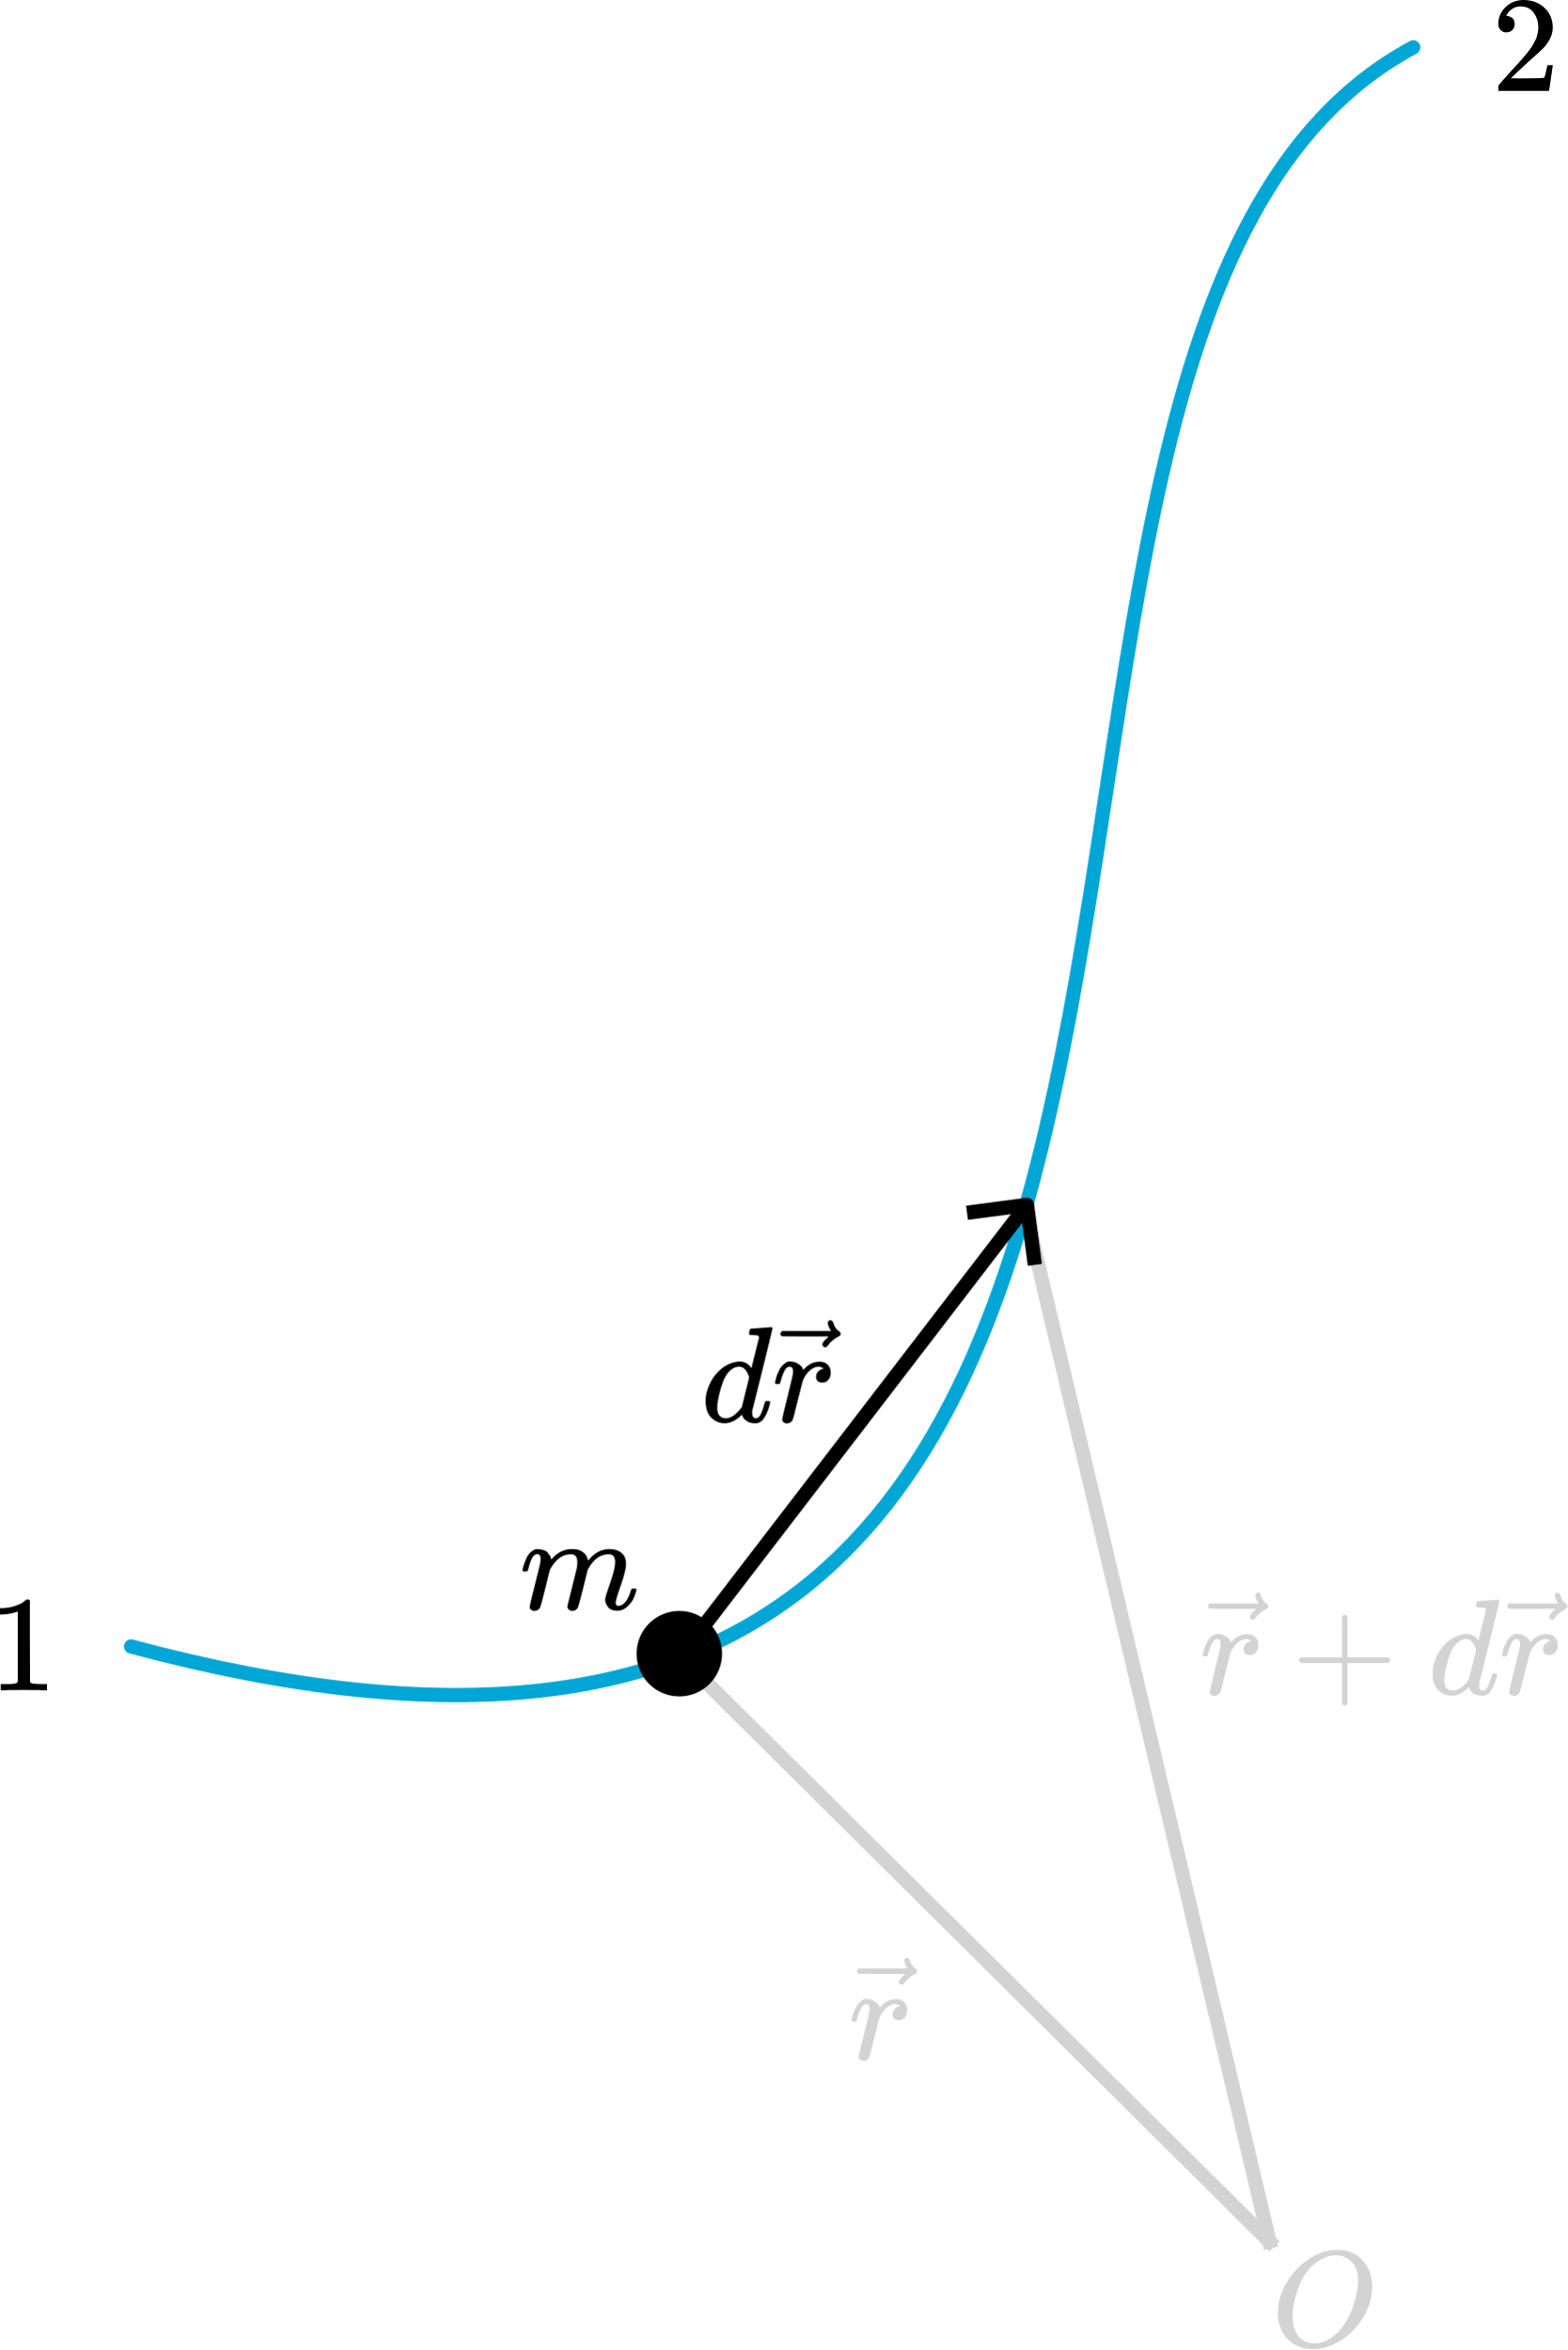
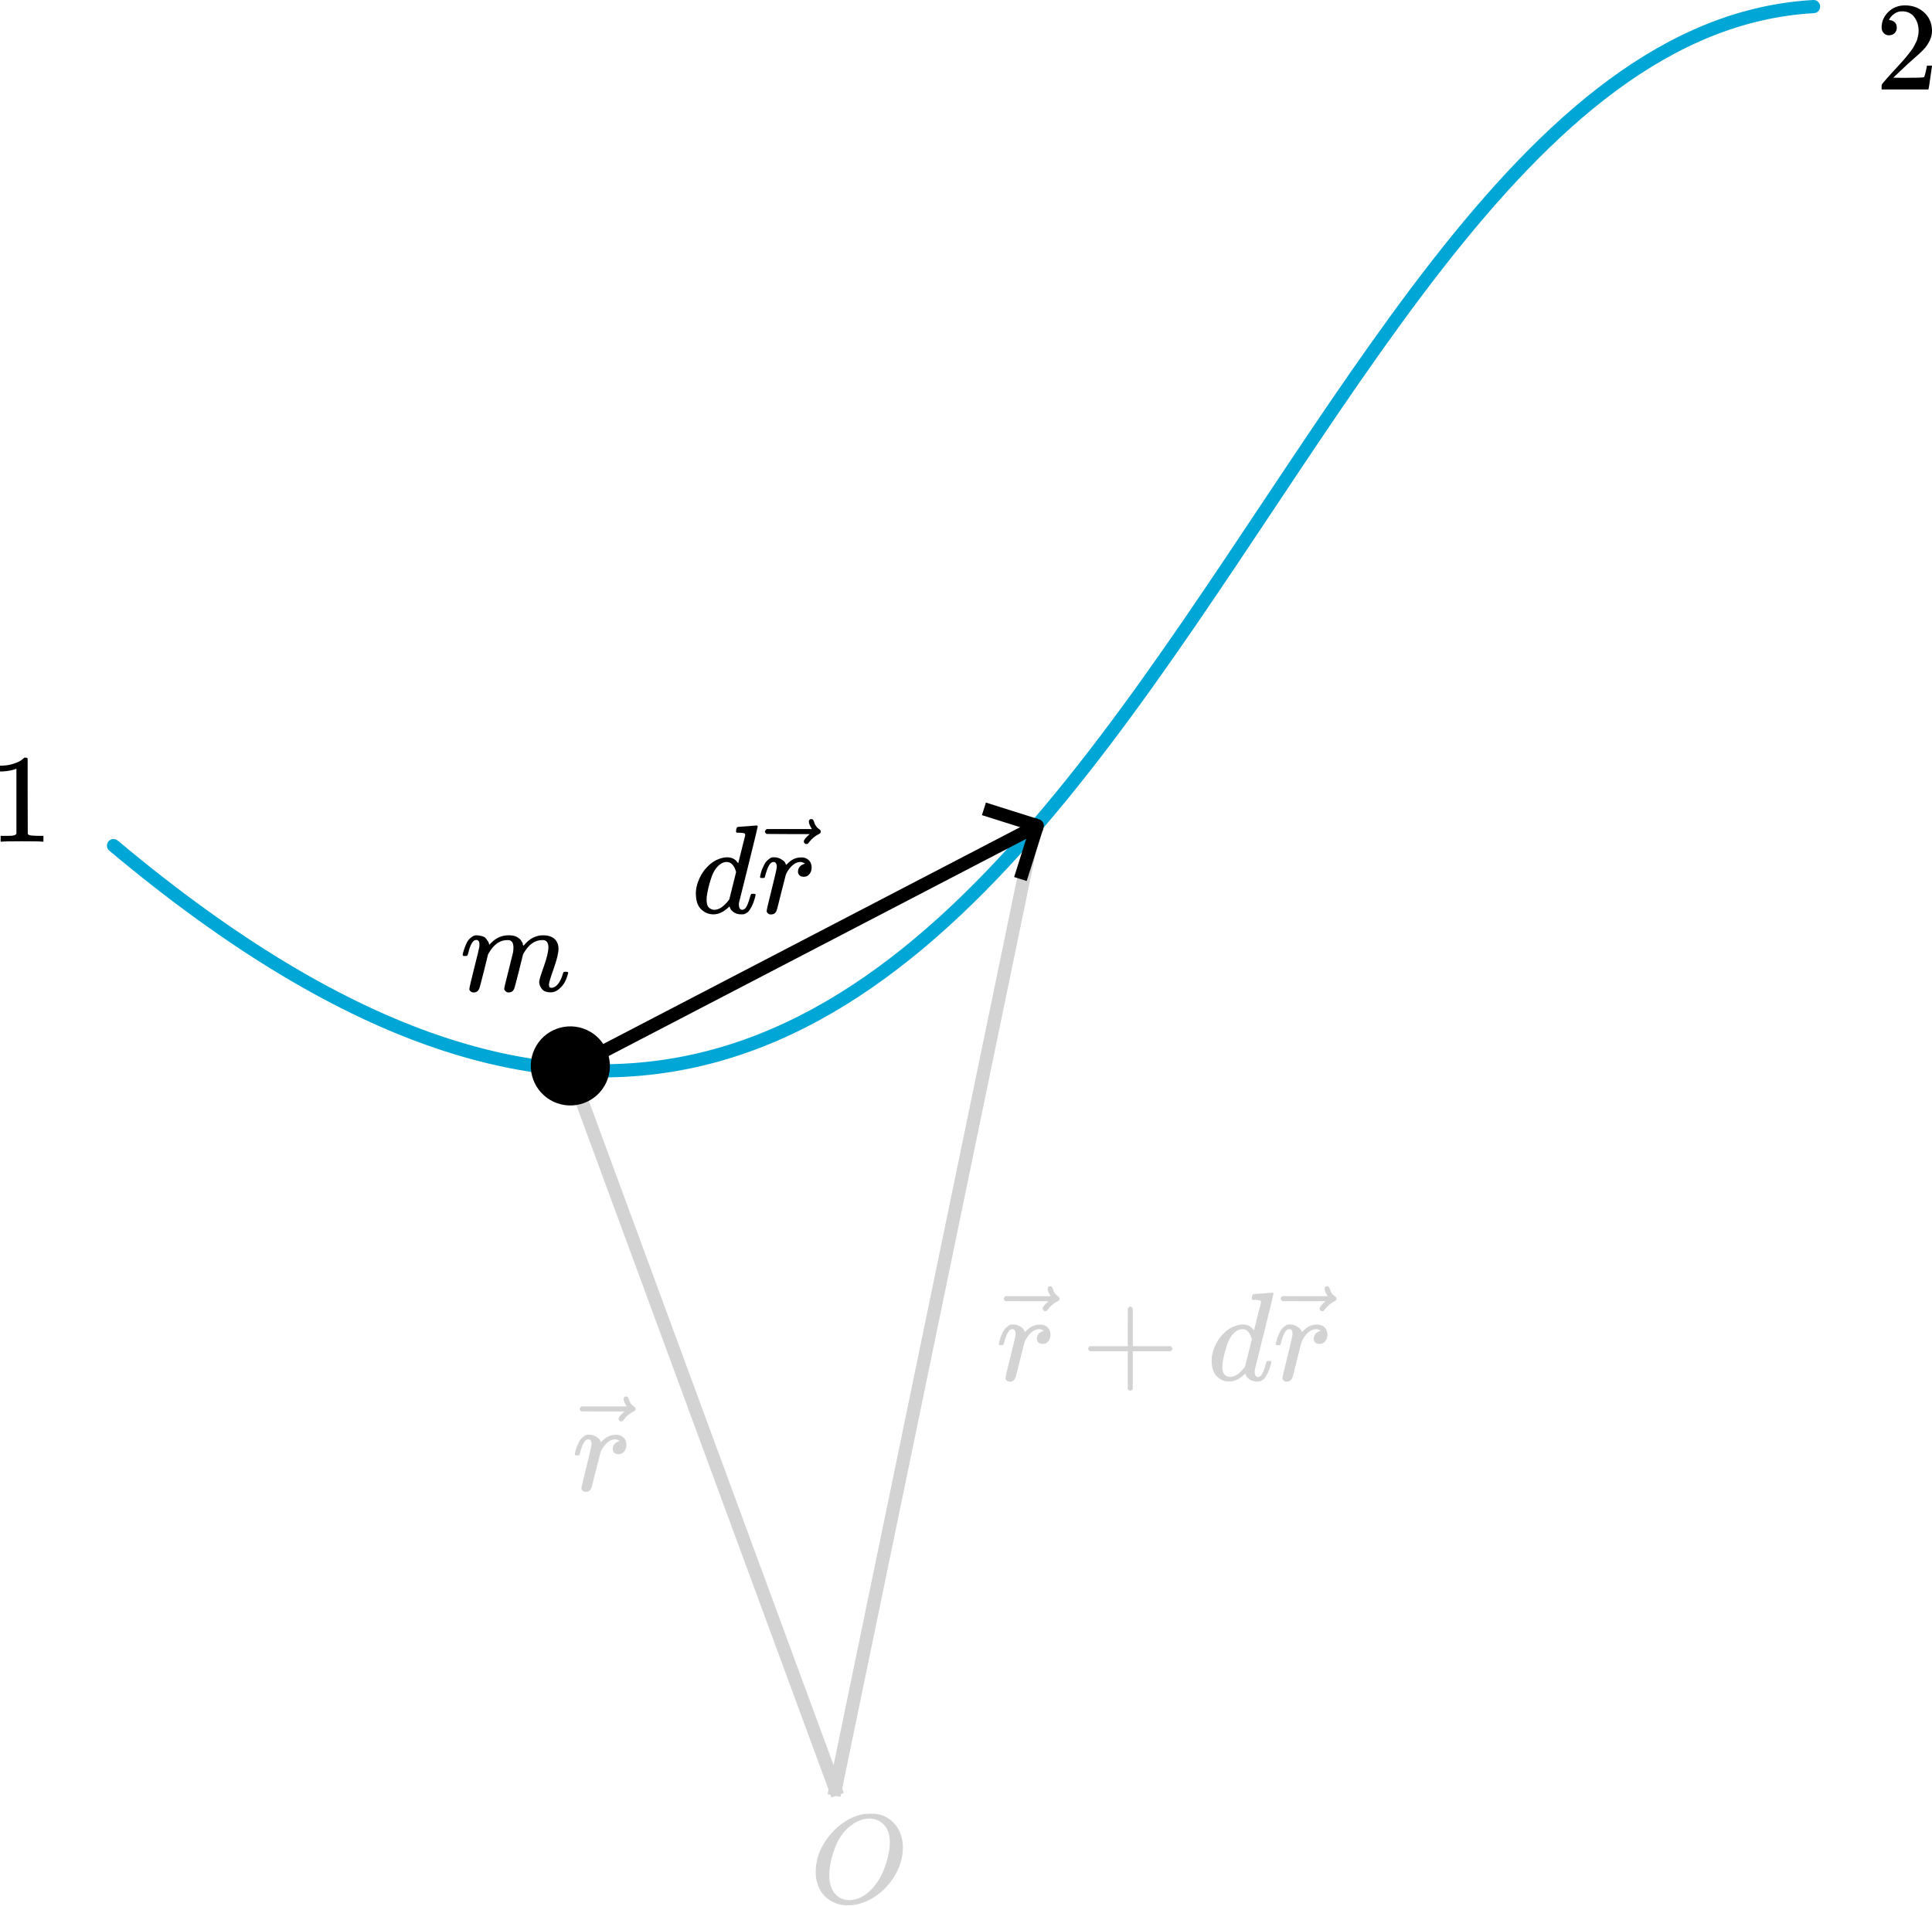
- <svg xmlns="http://www.w3.org/2000/svg" xmlns:xlink="http://www.w3.org/1999/xlink" width="109.987mm" height="164.791mm" viewBox="0 0 109.987 164.791" version="1.1" id="svg1" xml:space="preserve">
+ <svg xmlns="http://www.w3.org/2000/svg" xmlns:xlink="http://www.w3.org/1999/xlink" width="146.536mm" height="144.549mm" viewBox="0 0 146.536 144.549" version="1.1" id="svg1" xml:space="preserve">
  <defs id="defs1">
    <marker style="overflow:visible" id="ArrowWide" refX="0" refY="0" orient="auto-start-reverse" markerWidth="1" markerHeight="1" viewBox="0 0 1 1" preserveAspectRatio="xMidYMid">
      <path style="fill:none;stroke:context-stroke;stroke-width:1;stroke-linecap:butt" d="M 3,-3 0,0 3,3" transform="rotate(180,0.125,0)" id="path8" />
    </marker>
    <style type="text/css" id="style1">*{stroke-linejoin: round; stroke-linecap: butt}</style>
    <style type="text/css" id="style1-4">*{stroke-linejoin: round; stroke-linecap: butt}</style>
    <style type="text/css" id="style1-1">*{stroke-linejoin: round; stroke-linecap: butt}</style>
    <path id="MJX-42-TEX-I-1D45A" d="m 21,287 q 1,6 3,16 2,10 12,38 10,28 20,47 10,19 32,37 22,18 44,17 22,-1 43,-7 21,-6 30,-18 9,-12 16,-22 7,-10 8,-19 l 2,-7 q 0,-2 1,-2 l 11,11 q 60,64 141,64 17,0 31,-2 14,-2 26,-7 12,-5 19,-10 7,-5 15,-12 8,-7 10,-13 2,-6 8,-13 6,-7 4,-12 -2,-5 3,-9 5,-4 2,-7 l 8,10 q 63,75 149,75 54,0 87,-27 33,-27 34,-79 0,-51 -38,-158 -38,-107 -38,-128 1,-14 5,-19 4,-5 15,-5 28,0 52,30 24,30 39,82 3,11 6,13 3,2 16,2 20,0 20,-8 0,-1 -4,-15 -8,-29 -22,-57 -14,-28 -46,-56 -32,-28 -69,-27 -47,0 -68,27 -21,27 -21,56 0,19 36,120 36,101 37,152 0,59 -44,59 h -5 Q 565,404 506,303 L 499,291 466,157 Q 433,26 428,16 q -13,-27 -43,-27 -13,0 -21,7 -8,7 -11,12 -3,5 -3,10 0,11 34,143 l 36,146 q 3,15 3,38 0,59 -44,59 h -5 Q 288,404 229,303 L 222,291 189,157 Q 156,26 151,16 138,-11 108,-11 95,-11 87,-5 79,1 76,7 q -3,6 -2,10 0,13 38,164 39,154 39,161 3,15 3,27 0,36 -25,36 -22,0 -37,-28 Q 77,349 69,316 61,283 57,280 55,278 41,278 H 27 q -6,6 -6,9 z" />
    <path id="MJX-42-TEX-I-1D45F-7" d="m 21,287 q 1,3 2,8 1,5 5,22 4,17 10,31 6,14 15,33 9,19 20,30 11,11 26,22 15,11 33,9 29,0 51,-12 22,-12 31,-22 9,-10 11,-20 2,-6 3,-6 1,0 8,7 48,52 111,52 h 3 q 48,0 72,-41 8,-19 8,-37 0,-30 -13,-48 -13,-18 -26,-23 -13,-5 -25,-4 -20,0 -32,11 -12,11 -12,29 0,48 56,64 -22,13 -36,13 -56,0 -103,-74 Q 229,315 224,298 219,281 190,165 156,25 151,16 138,-11 108,-11 95,-11 87,-5 79,1 76,7 q -3,6 -2,10 0,13 40,172 40,159 40,177 0,39 -26,39 -21,0 -36,-28 Q 77,349 68,316 59,283 57,280 55,278 41,278 H 27 q -6,6 -6,9 z" />
    <path id="MJX-42-TEX-N-20D7-8" d="m 377,694 q 0,8 5,14 5,6 15,6 7,0 12,-5 5,-4 10,-19 10,-37 41,-57 11,-7 11,-18 0,-9 -3,-12 -3,-3 -14,-9 -43,-22 -75,-63 -2,-2 -5,-6 -3,-4 -5,-6 -2,-2 -5,-2 -3,0 -7,-1 -7,0 -13,5 -6,5 -7,15 0,19 47,59 H 213 l -171,1 q -13,9 -13,19 0,7 13,20 h 359 q -24,38 -24,59 z" />
    <path id="MJX-42-TEX-N-2B" d="m 56,237 q 0,0 0,13 0,13 14,20 h 299 v 150 l 1,150 q 10,13 19,13 13,0 20,-15 V 270 h 298 q 15,-8 15,-20 0,-12 -15,-20 H 409 V -68 q -8,-14 -18,-14 h -2 -2 q -12,0 -18,14 V 230 H 70 q -14,7 -14,20 z" />
    <path id="MJX-42-TEX-I-1D451" d="m 366,683 q 1,0 72,5 71,5 73,6 12,0 12,-8 0,-7 -73,-302 -73,-295 -75,-301 -2,-6 -1,-15 0,-42 28,-42 9,1 20,9 21,20 41,96 6,20 10,21 2,1 10,1 h 4 4 q 15,0 15,-8 0,-5 -3,-16 Q 490,79 473,48 456,17 445,8 434,-1 417,-8 q -8,-2 -24,-2 -34,0 -57,15 -23,15 -30,31 l -6,15 q -1,1 -4,-1 -2,-2 -4,-4 -59,-56 -120,-56 -55,0 -97,40 -42,40 -42,127 0,48 20,98 20,50 48,86 47,57 94,79 47,22 85,22 56,0 84,-42 5,-6 5,-4 1,4 27,109 26,105 28,111 0,13 -7,16 -7,3 -39,5 h -21 q -6,6 -6,8 0,2 2,19 5,19 13,19 z M 352,326 q -23,79 -75,79 -35,0 -67,-31 -32,-31 -50,-81 -29,-79 -41,-164 0,-3 0,-11 0,-8 -1,-12 0,-45 18,-62 18,-17 43,-18 54,0 111,72 l 8,11 z" />
    <path id="MJX-42-TEX-I-1D442" d="M 740,435 Q 740,320 676,213 612,106 511,42 410,-22 304,-22 207,-22 138,35 69,92 51,201 q -1,8 -1,43 0,102 48,194 48,92 129,163 124,103 249,103 38,0 48,-1 97,-14 156,-86 59,-72 60,-182 z m -103,41 q 0,89 -46,139 -46,50 -115,50 -80,0 -154,-60 -80,-63 -122,-177 -42,-114 -43,-212 0,-90 43,-143 43,-53 114,-54 90,0 171,79 81,79 123,215 29,95 29,163 z" />
    <path id="MJX-43-TEX-N-31" d="m 213,578 -13,-5 q -14,-5 -40,-10 -26,-5 -58,-7 H 83 v 46 h 19 q 47,2 87,15 40,13 56,24 16,11 28,22 2,3 12,3 9,0 17,-6 V 361 l 1,-300 q 7,-7 12,-9 5,-2 24,-4 19,-2 62,-2 h 26 V 0 H 416 Q 395,3 257,3 121,3 100,0 H 88 v 46 h 26 q 22,0 38,0 16,0 25,1 9,1 16,3 7,2 8,2 1,0 6,5 5,5 6,4 z" />
    <path id="MJX-43-TEX-N-32" d="m 109,429 q -27,0 -43,18 -16,18 -16,44 0,71 53,123 53,52 132,52 91,0 152,-56 61,-56 62,-145 0,-43 -20,-82 -20,-39 -48,-68 -28,-29 -80,-74 -36,-31 -100,-92 l -59,-56 76,-1 q 157,0 167,5 7,2 24,89 v 3 h 40 v -3 Q 448,183 436,95 424,7 421,3 V 0 H 50 v 19 12 q 0,7 6,15 6,8 30,35 29,32 50,56 9,10 34,37 25,27 34,37 9,10 29,33 20,23 28,34 8,11 23,30 15,19 21,32 6,13 15,29 9,16 13,32 4,16 7,30 3,14 3,33 0,63 -34,109 -34,46 -97,46 -33,0 -58,-17 -25,-17 -35,-33 -10,-16 -10,-19 0,-1 5,-1 18,0 37,-14 19,-14 19,-46 0,-25 -16,-42 -16,-17 -45,-18 z" />
  </defs>
-   <g id="layer1" transform="translate(-250.6134,-515.3661)">
-     <path style="opacity:1;fill:#000000;fill-opacity:1;stroke:#d3d3d3;stroke-width:1;stroke-linecap:square;stroke-opacity:1" d="M 339.678,672.603 298.34,631.581" id="path98" />
-     <path style="opacity:1;fill:#000000;fill-opacity:1;stroke:#d3d3d3;stroke-width:1;stroke-linecap:square;stroke-opacity:1" d="M 339.678,672.603 322.518,600.091" id="path99" />
-     <path style="opacity:1;fill:none;stroke:#00a6d6;stroke-width:1;stroke-linecap:round" d="m 259.812,630.872 c 91.83,24.606 50.97,-91.257 89.958,-112.183" id="path85" />
-     <circle style="opacity:1;fill:#000000;fill-opacity:1;stroke:#000000;stroke-width:1;stroke-linecap:square;stroke-opacity:1" id="path87" cx="298.275" cy="631.377" r="2.5" />
-     <path style="opacity:1;fill:#000000;fill-opacity:1;stroke:#000000;stroke-width:1;stroke-linecap:square;stroke-opacity:1;marker-end:url(#ArrowWide)" d="m 298.34,631.581 24.178,-31.49" id="path88" />
-     <g data-mml-node="mi" id="g1-38" style="fill:#000000;stroke:#000000;stroke-width:0" transform="matrix(0.00957655,0,0,-0.00957655,287.0683,628.2717)">
+   <g id="layer1" transform="translate(-241.4977,-544.2616)">
+     <path style="opacity:1;fill:#000000;fill-opacity:1;stroke:#d3d3d3;stroke-width:1;stroke-linecap:square;stroke-opacity:1" d="M 304.857,679.99 284.728,625.341" id="path98" />
+     <path style="opacity:1;fill:#000000;fill-opacity:1;stroke:#d3d3d3;stroke-width:1;stroke-linecap:square;stroke-opacity:1" d="m 304.857,679.99 15.093,-72.971" id="path99" />
+     <path style="opacity:1;fill:none;stroke:#00a6d6;stroke-width:1;stroke-linecap:round" d="m 250.109,608.416 c 72.828,61.11 84.761,-61.166 128.941,-63.655" id="path85" />
+     <circle style="opacity:1;fill:#000000;fill-opacity:1;stroke:#000000;stroke-width:1;stroke-linecap:square;stroke-opacity:1" id="path87" cx="522.268" cy="446.216" r="2.5" transform="rotate(25)" />
+     <path style="opacity:1;fill:#000000;fill-opacity:1;stroke:#000000;stroke-width:1;stroke-linecap:square;stroke-opacity:1;marker-end:url(#ArrowWide)" d="m 284.728,625.341 35.221,-18.322" id="path88" />
+     <g data-mml-node="mi" id="g1-38" style="fill:#000000;stroke:#000000;stroke-width:0" transform="matrix(0.00957655,0,0,-0.00957655,276.3892,619.451)">
      <use data-c="1D45A" xlink:href="#MJX-42-TEX-I-1D45A" id="use1-37" style="stroke-width:0" />
    </g>
-     <g id="g110" style="fill:#d3d3d3" transform="translate(-19.57917,-10.58333)">
+     <g id="g110" style="fill:#d3d3d3" transform="translate(-37.31346,4.163252)">
      <g data-mml-node="TeXAtom" data-mjx-texclass="ORD" transform="matrix(0.00957655,0,0,-0.00957655,354.3665,644.8134)" id="g5-1" style="fill:#d3d3d3;stroke:#000000;stroke-width:0">
        <g data-mml-node="mover" id="g4-0" style="fill:#d3d3d3;stroke-width:0">
          <g data-mml-node="mi" id="g2-7" style="fill:#d3d3d3;stroke-width:0">
            <use data-c="1D45F" xlink:href="#MJX-42-TEX-I-1D45F-7" id="use2-3" style="fill:#d3d3d3;stroke-width:0" />
          </g>
          <g data-mml-node="mo" transform="translate(31.1,31)" id="g3-4" style="fill:#d3d3d3;stroke-width:0">
            <use data-c="20D7" xlink:href="#MJX-42-TEX-N-20D7-8" id="use3-9" style="fill:#d3d3d3;stroke-width:0" />
          </g>
        </g>
      </g>
      <g data-mml-node="mo" transform="matrix(0.00957655,0,0,-0.00957655,360.8134,644.8134)" id="g6-6" style="fill:#d3d3d3;stroke:#000000;stroke-width:0">
        <use data-c="2B" xlink:href="#MJX-42-TEX-N-2B" id="use5-5" style="fill:#d3d3d3;stroke-width:0" />
      </g>
      <g id="g103" style="fill:#d3d3d3">
        <g data-mml-node="mi" transform="matrix(0.00957655,0,0,-0.00957655,370.3919,644.8134)" id="g7-1" style="fill:#d3d3d3;stroke:#000000;stroke-width:0">
          <use data-c="1D451" xlink:href="#MJX-42-TEX-I-1D451" id="use6-09" style="fill:#d3d3d3;stroke-width:0" />
        </g>
        <g data-mml-node="TeXAtom" data-mjx-texclass="ORD" transform="matrix(0.00957655,0,0,-0.00957655,375.3717,644.8134)" id="g11-9" style="fill:#d3d3d3;stroke:#000000;stroke-width:0">
          <g data-mml-node="mover" id="g10-6" style="fill:#d3d3d3;stroke-width:0">
            <g data-mml-node="mi" id="g8-8" style="fill:#d3d3d3;stroke-width:0">
              <use data-c="1D45F" xlink:href="#MJX-42-TEX-I-1D45F-7" id="use7-3" style="fill:#d3d3d3;stroke-width:0" />
            </g>
            <g data-mml-node="mo" transform="translate(31.1,31)" id="g9-4" style="fill:#d3d3d3;stroke-width:0">
              <use data-c="20D7" xlink:href="#MJX-42-TEX-N-20D7-8" id="use8-8" style="fill:#d3d3d3;stroke-width:0" />
            </g>
          </g>
        </g>
      </g>
    </g>
-     <g data-mml-node="mi" transform="matrix(0.00957655,0,0,-0.00957655,339.8012,679.9469)" id="g12-4" style="fill:#d3d3d3;stroke:#000000;stroke-width:0">
+     <g data-mml-node="mi" transform="matrix(0.00957655,0,0,-0.00957655,302.891,688.5996)" id="g12-4" style="fill:#d3d3d3;stroke:#000000;stroke-width:0">
      <use data-c="1D442" xlink:href="#MJX-42-TEX-I-1D442" id="use11-99" style="fill:#d3d3d3;stroke-width:0" />
    </g>
-     <g data-mml-node="TeXAtom" data-mjx-texclass="ORD" transform="matrix(0.00957655,0,0,-0.00957655,310.1544,659.8402)" id="g102" style="fill:#d3d3d3;stroke:#000000;stroke-width:0">
+     <g data-mml-node="TeXAtom" data-mjx-texclass="ORD" transform="matrix(0.00957655,0,0,-0.00957655,284.8887,657.3384)" id="g102" style="fill:#d3d3d3;stroke:#000000;stroke-width:0">
      <g data-mml-node="mover" id="g101" style="fill:#d3d3d3;stroke-width:0">
        <g data-mml-node="mi" id="g99" style="fill:#d3d3d3;stroke-width:0">
          <use data-c="1D45F" xlink:href="#MJX-42-TEX-I-1D45F-7" id="use99" style="fill:#d3d3d3;stroke-width:0" />
        </g>
        <g data-mml-node="mo" transform="translate(31.1,31)" id="g100" style="fill:#d3d3d3;stroke-width:0">
          <use data-c="20D7" xlink:href="#MJX-42-TEX-N-20D7-8" id="use100" style="fill:#d3d3d3;stroke-width:0" />
        </g>
      </g>
    </g>
-     <g id="g109" transform="translate(-70.58605,-29.69603)">
+     <g id="g109" transform="translate(-76.43231,-31.2783)">
      <g data-mml-node="mi" transform="matrix(0.00957655,0,0,-0.00957655,370.3919,644.8134)" id="g104" style="fill:#000000;stroke:#000000;stroke-width:0">
        <use data-c="1D451" xlink:href="#MJX-42-TEX-I-1D451" id="use103" style="stroke-width:0" />
      </g>
      <g data-mml-node="TeXAtom" data-mjx-texclass="ORD" transform="matrix(0.00957655,0,0,-0.00957655,375.3717,644.8134)" id="g108" style="fill:#000000;stroke:#000000;stroke-width:0">
        <g data-mml-node="mover" id="g107" style="stroke-width:0">
          <g data-mml-node="mi" id="g105" style="stroke-width:0">
            <use data-c="1D45F" xlink:href="#MJX-42-TEX-I-1D45F-7" id="use104" style="stroke-width:0" />
          </g>
          <g data-mml-node="mo" transform="translate(31.1,31)" id="g106" style="stroke-width:0">
            <use data-c="20D7" xlink:href="#MJX-42-TEX-N-20D7-8" id="use105" style="stroke-width:0" />
          </g>
        </g>
      </g>
    </g>
-     <use data-c="31" xlink:href="#MJX-43-TEX-N-31" id="use12-7" style="fill:#000000;stroke:#000000;stroke-width:0" transform="matrix(0.00957648,0,0,-0.00957648,249.8186,633.9513)" />
-     <use data-c="32" xlink:href="#MJX-43-TEX-N-32" transform="matrix(0.00957648,0,0,-0.00957648,355.26,521.7441)" id="use13-8" style="fill:#000000;stroke:#000000;stroke-width:0" />
+     <use data-c="31" xlink:href="#MJX-43-TEX-N-31" id="use12-7" style="fill:#000000;stroke:#000000;stroke-width:0" transform="matrix(0.00957648,0,0,-0.00957648,240.7028,608.115)" />
+     <use data-c="32" xlink:href="#MJX-43-TEX-N-32" transform="matrix(0.00957648,0,0,-0.00957648,383.7336,551.0483)" id="use13-8" style="fill:#000000;stroke:#000000;stroke-width:0" />
  </g>
</svg>
